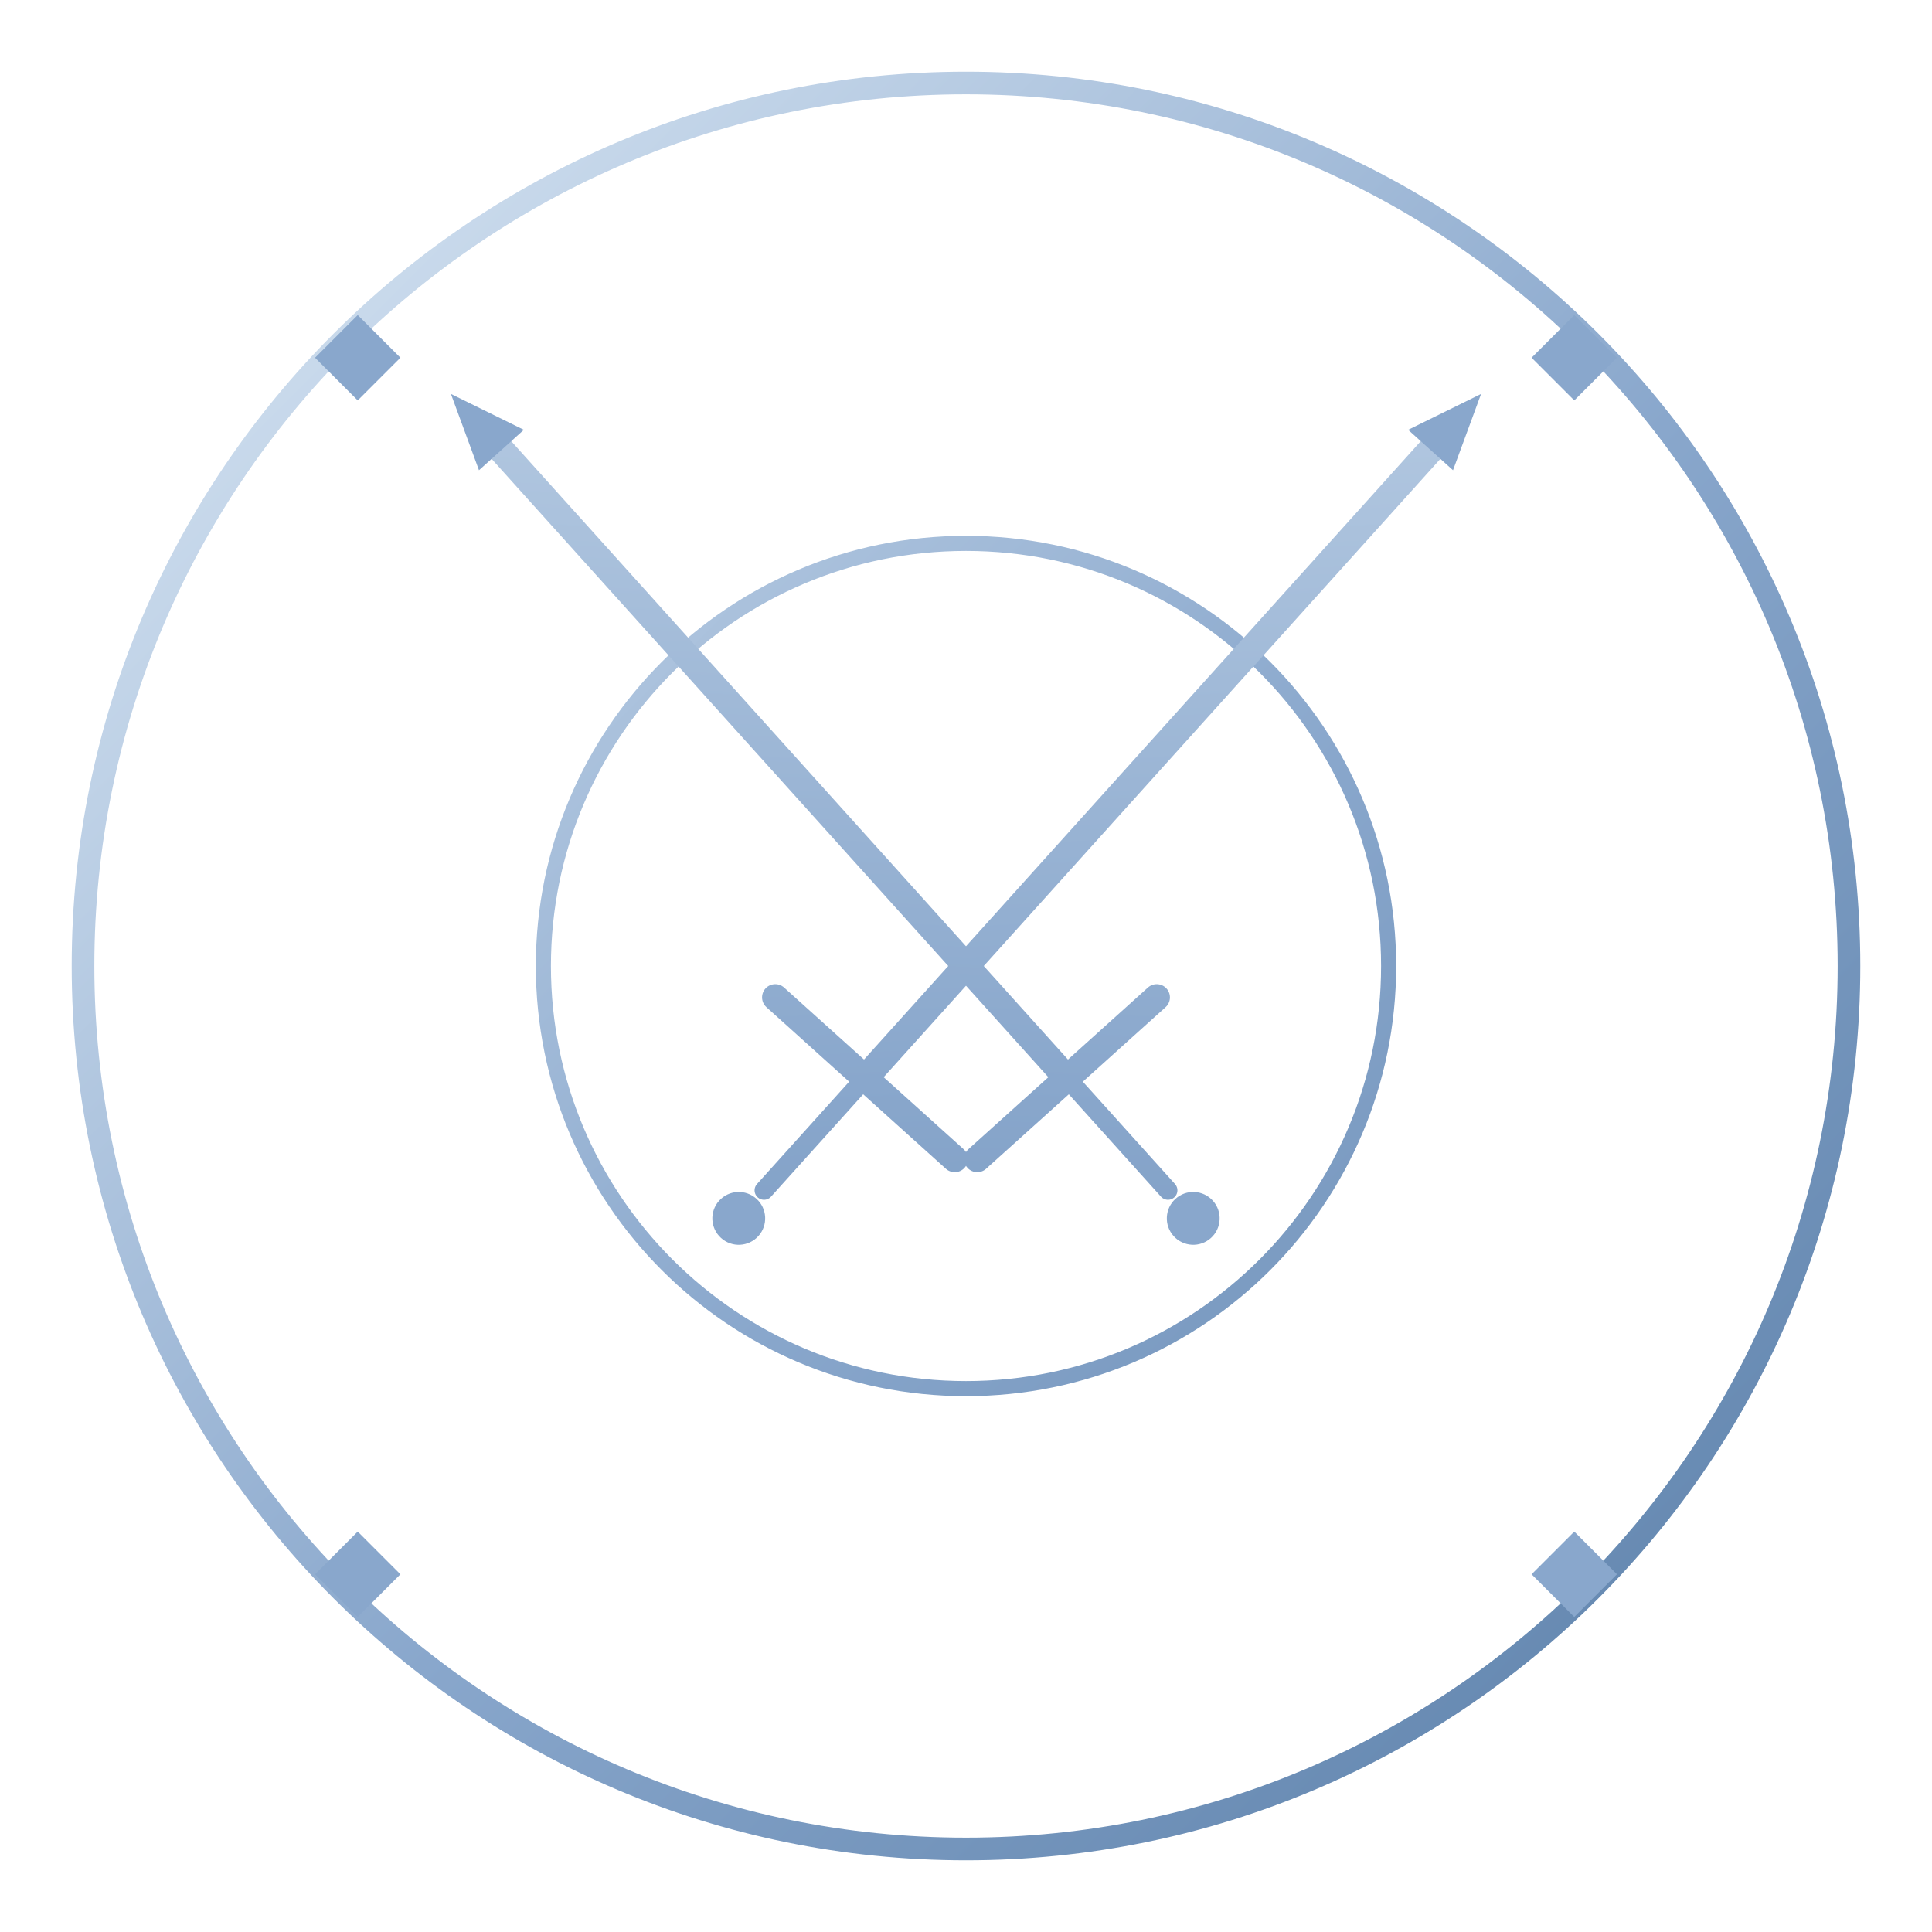
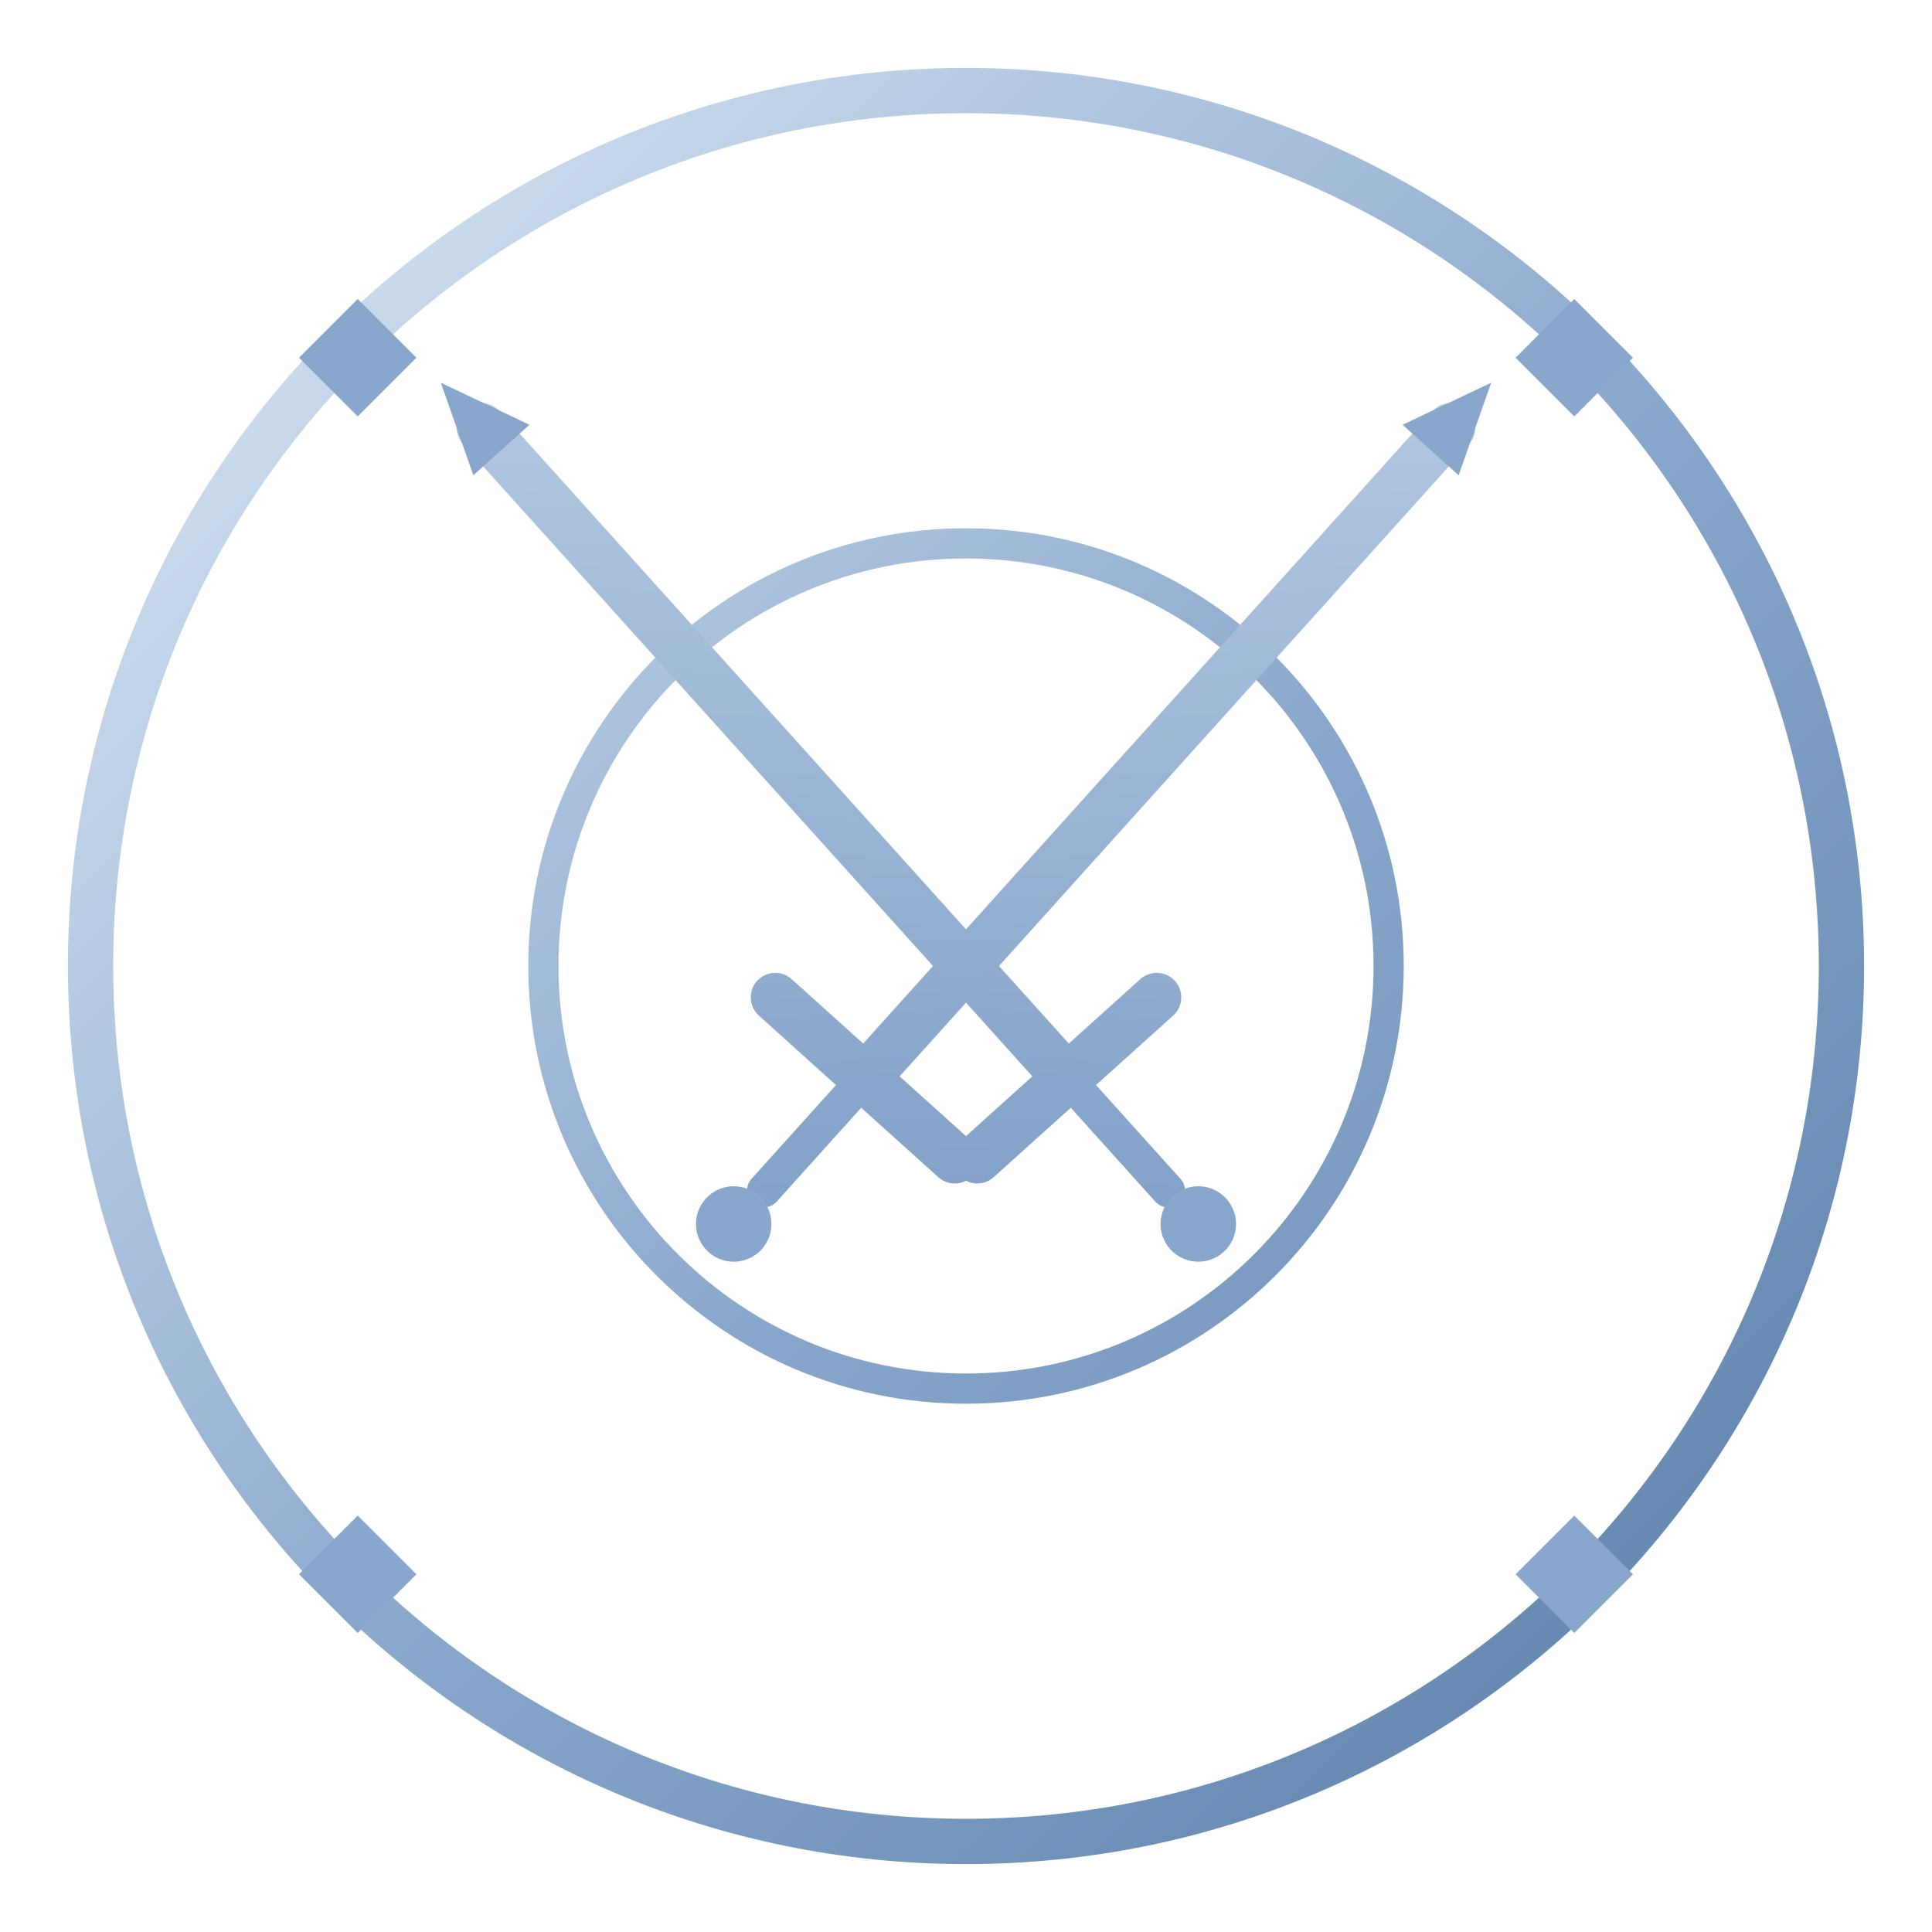
<svg xmlns="http://www.w3.org/2000/svg" width="512" height="512" viewBox="0 0 512 512">
  <defs>
    <linearGradient id="g" gradientUnits="userSpaceOnUse" x1="48" y1="48" x2="464" y2="464">
      <stop offset="0" stop-color="#D6E4F2" />
      <stop offset="0.55" stop-color="#89A7CC" />
      <stop offset="1" stop-color="#5F83AC" />
    </linearGradient>
  </defs>
-   <circle cx="256" cy="256" r="234" fill="none" stroke="url(#g)" stroke-width="6" />
+   <circle cx="256" cy="256" r="232" fill="none" stroke="url(#g)" stroke-width="12" />
  <g fill="#89A7CC">
-     <rect x="409.2" y="409.2" width="16" height="16" transform="rotate(45 417.2 417.2)" />
-     <rect x="86.8" y="409.2" width="16" height="16" transform="rotate(45 94.8 417.2)" />
-     <rect x="86.8" y="86.8" width="16" height="16" transform="rotate(45 94.8 94.8)" />
-     <rect x="409.2" y="86.8" width="16" height="16" transform="rotate(45 417.2 94.8)" />
+     <rect x="406.2" y="406.2" width="22" height="22" transform="rotate(45 417.2 417.2)" />
+     <rect x="83.8" y="406.2" width="22" height="22" transform="rotate(45 94.8 417.2)" />
+     <rect x="83.8" y="83.8" width="22" height="22" transform="rotate(45 94.8 94.8)" />
+     <rect x="406.2" y="83.8" width="22" height="22" transform="rotate(45 417.2 94.8)" />
  </g>
-   <circle cx="256" cy="256" r="112" fill="none" stroke="url(#g)" stroke-width="4" />
+   <circle cx="256" cy="256" r="112" fill="none" stroke="url(#g)" stroke-width="8" />
  <g stroke="url(#g)" stroke-linecap="round">
    <g transform="rotate(42 256 256)">
-       <line x1="256" y1="64" x2="256" y2="296" stroke-width="7" />
-       <path d="M256 52 l-8 20 h16 z" fill="#89A7CC" stroke="none" />
-       <line x1="224" y1="296" x2="288" y2="296" stroke-width="7" />
-       <line x1="256" y1="296" x2="256" y2="336" stroke-width="5" />
-       <circle cx="256" cy="346" r="7" fill="#89A7CC" stroke="none" />
+       <line x1="256" y1="64" x2="256" y2="296" stroke-width="13" />
+       <path d="M256 48 l-10 24 h20 z" fill="#89A7CC" stroke="none" />
+       <line x1="224" y1="296" x2="288" y2="296" stroke-width="13" />
+       <line x1="256" y1="296" x2="256" y2="336" stroke-width="9" />
+       <circle cx="256" cy="348" r="10" fill="#89A7CC" stroke="none" />
    </g>
    <g transform="translate(512,0) scale(-1,1)">
      <g transform="rotate(42 256 256)">
-         <line x1="256" y1="64" x2="256" y2="296" stroke-width="7" />
-         <path d="M256 52 l-8 20 h16 z" fill="#89A7CC" stroke="none" />
-         <line x1="224" y1="296" x2="288" y2="296" stroke-width="7" />
-         <line x1="256" y1="296" x2="256" y2="336" stroke-width="5" />
-         <circle cx="256" cy="346" r="7" fill="#89A7CC" stroke="none" />
+         <line x1="256" y1="64" x2="256" y2="296" stroke-width="13" />
+         <path d="M256 48 l-10 24 h20 z" fill="#89A7CC" stroke="none" />
+         <line x1="224" y1="296" x2="288" y2="296" stroke-width="13" />
+         <line x1="256" y1="296" x2="256" y2="336" stroke-width="9" />
+         <circle cx="256" cy="348" r="10" fill="#89A7CC" stroke="none" />
      </g>
    </g>
  </g>
</svg>
